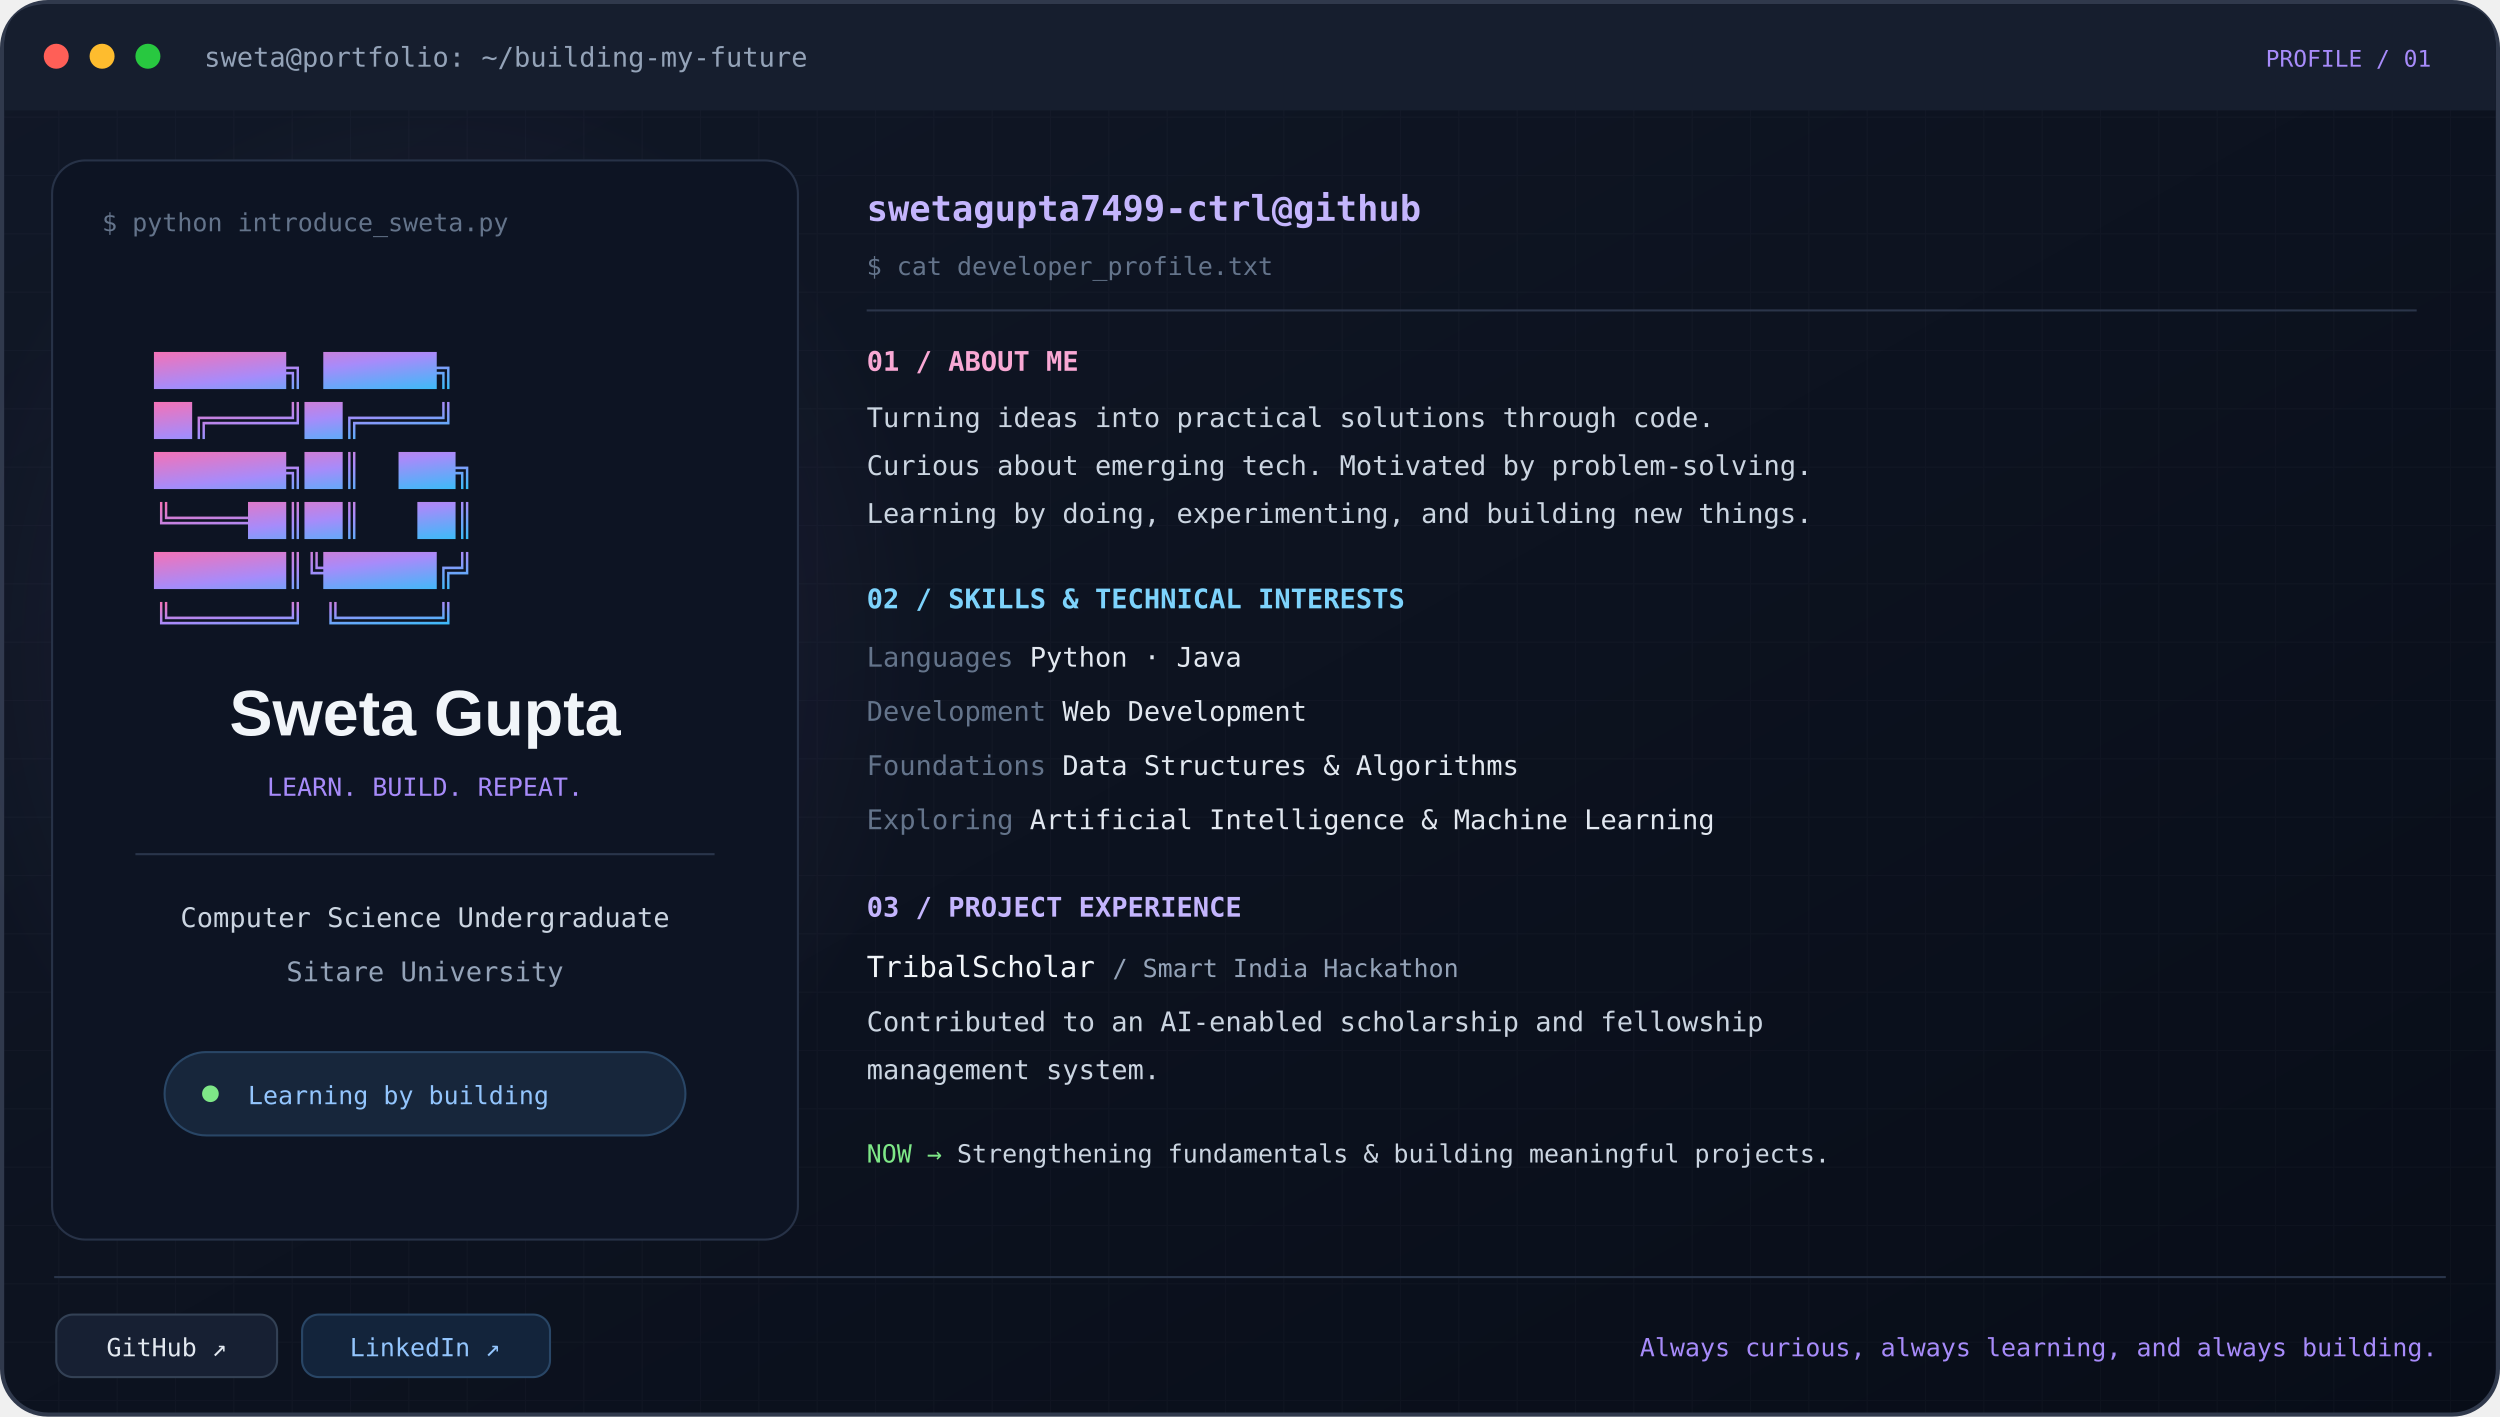
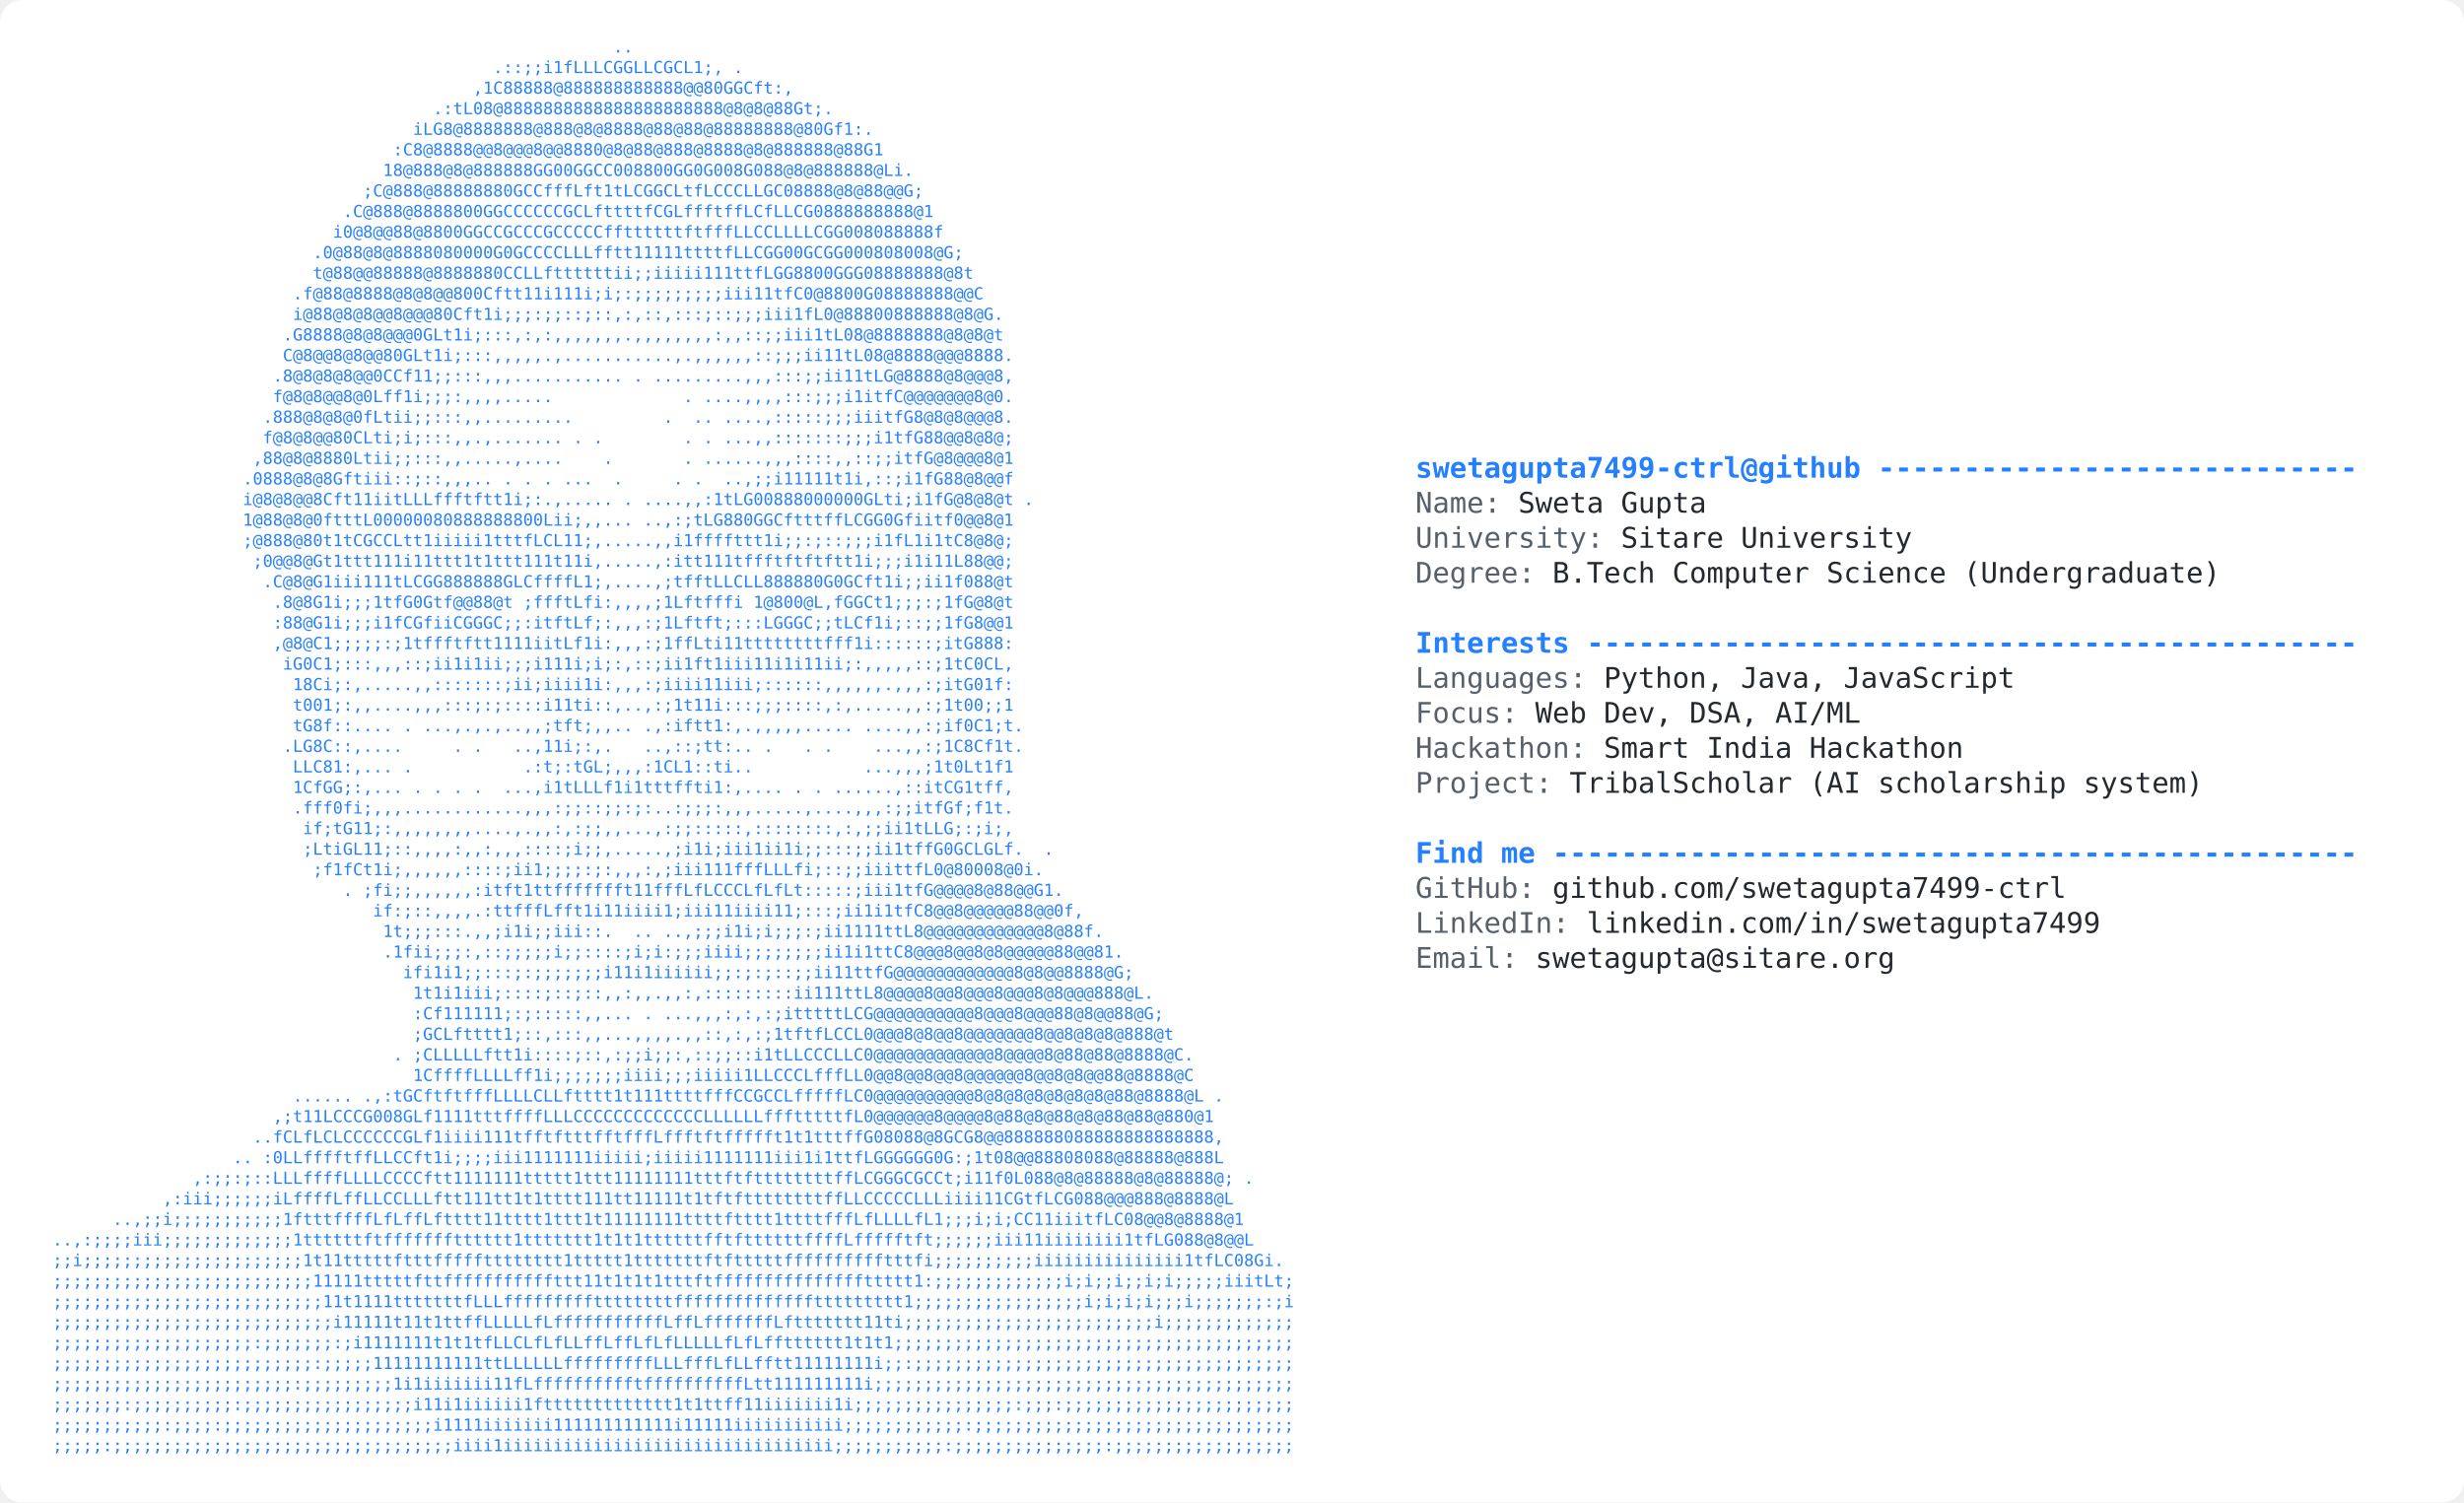
- <svg xmlns="http://www.w3.org/2000/svg" width="1200" height="680" viewBox="0 0 1200 680" role="img" aria-labelledby="cardTitle cardDescription">
-   <defs>
-     <linearGradient id="accent" x1="0" y1="0" x2="1" y2="1">
-       <stop offset="0%" stop-color="#f472b6" />
-       <stop offset="50%" stop-color="#a78bfa" />
-       <stop offset="100%" stop-color="#38bdf8" />
-     </linearGradient>
-     <linearGradient id="background" x1="0" y1="0" x2="1" y2="1">
-       <stop offset="0%" stop-color="#111827" />
-       <stop offset="100%" stop-color="#080d18" />
-     </linearGradient>
-     <radialGradient id="glow">
-       <stop offset="0%" stop-color="#a78bfa" stop-opacity="0.13" />
-       <stop offset="100%" stop-color="#a78bfa" stop-opacity="0" />
-     </radialGradient>
-     <pattern id="grid" width="28" height="28" patternUnits="userSpaceOnUse">
-       <path d="M28 0H0V28" fill="none" stroke="#94a3b8" stroke-opacity="0.035" />
-     </pattern>
-   </defs>
-   <rect x="1" y="1" width="1198" height="678" rx="22" fill="url(#background)" stroke="#30394c" stroke-width="2" />
-   <rect x="2" y="2" width="1196" height="676" rx="21" fill="url(#grid)" />
-   <ellipse cx="210" cy="310" rx="240" ry="270" fill="url(#glow)" />
-   <path d="M23 2H1177Q1198 2 1198 23V53H2V23Q2 2 23 2" fill="#161e2e" />
-   <circle cx="27" cy="27" r="6" fill="#ff5f57" />
-   <circle cx="49" cy="27" r="6" fill="#febc2e" />
-   <circle cx="71" cy="27" r="6" fill="#28c840" />
-   <text x="98" y="32" font-family="Consolas, Menlo, monospace" font-size="13" fill="#94a3b8">
-     sweta@portfolio: ~/building-my-future
+ <svg xmlns="http://www.w3.org/2000/svg" width="1126" height="686.6" viewBox="0 0 1126 686.6" font-family="Fira Code, Consolas, Menlo, monospace">
+   <rect width="100%" height="100%" fill="#ffffff" rx="10" />
+   <text x="24" y="24.0" font-size="7.6" fill="#2580ff" xml:space="preserve">                                                        ..</text>
+   <text x="24" y="33.4" font-size="7.6" fill="#2580ff" xml:space="preserve">                                            .::;;i1fLLLCGGLLCGCL1;, .</text>
+   <text x="24" y="42.8" font-size="7.6" fill="#2580ff" xml:space="preserve">                                          ,1C88888@888888888888@@80GGCft:,</text>
+   <text x="24" y="52.2" font-size="7.6" fill="#2580ff" xml:space="preserve">                                      .:tL08@8888888888888888888888@8@8@88Gt;.</text>
+   <text x="24" y="61.6" font-size="7.6" fill="#2580ff" xml:space="preserve">                                    iLG8@8888888@888@8@8888@88@88@88888888@80Gf1:.</text>
+   <text x="24" y="71.0" font-size="7.6" fill="#2580ff" xml:space="preserve">                                  :C8@8888@@8@@@8@@8880@8@88@888@8888@8@888888@88G1</text>
+   <text x="24" y="80.4" font-size="7.6" fill="#2580ff" xml:space="preserve">                                 18@888@8@888888GG00GGCC008800GG0G008G088@8@888888@Li.</text>
+   <text x="24" y="89.8" font-size="7.6" fill="#2580ff" xml:space="preserve">                               ;C@888@88888880GCCfffLft1tLCGGCLtfLCCCLLGC08888@8@88@@G;</text>
+   <text x="24" y="99.2" font-size="7.6" fill="#2580ff" xml:space="preserve">                             .C@888@8888800GGCCCCCCGCLfttttfCGLffftffLCfLLCG0888888888@1</text>
+   <text x="24" y="108.6" font-size="7.6" fill="#2580ff" xml:space="preserve">                            i0@8@@88@8800GGCCGCCCGCCCCCffttttttftfffLLCCLLLLCGG008088888f</text>
+   <text x="24" y="118.0" font-size="7.6" fill="#2580ff" xml:space="preserve">                          .0@88@8@8888080000G0GCCCCLLLfftt11111ttttfLLCGG00GCGG000808008@G;</text>
+   <text x="24" y="127.4" font-size="7.6" fill="#2580ff" xml:space="preserve">                          t@88@@88888@8888880CCLLfttttttii;;iiiii111ttfLGG8800GGG08888888@8t</text>
+   <text x="24" y="136.8" font-size="7.6" fill="#2580ff" xml:space="preserve">                        .f@88@8888@8@8@@800Cftt11i111i;i;:;;;;;;;;;iii11tfC0@8800G08888888@@C</text>
+   <text x="24" y="146.2" font-size="7.6" fill="#2580ff" xml:space="preserve">                        i@88@8@8@@8@@@80Cft1i;;;:;;::;::,:,::,:::;::;;;iii1fL0@88800888888@8@G.</text>
+   <text x="24" y="155.6" font-size="7.6" fill="#2580ff" xml:space="preserve">                       .G8888@8@8@@@0GLt1i;:::,:,:,,,,,,,.,,,,,,,,:,,::;;iii1tL08@8888888@8@8@t</text>
+   <text x="24" y="165.0" font-size="7.6" fill="#2580ff" xml:space="preserve">                       C@8@@8@8@@80GLt1i;:::,,,,,.,...........,.,,,,,,::;;;ii11tL08@8888@@@8888.</text>
+   <text x="24" y="174.4" font-size="7.6" fill="#2580ff" xml:space="preserve">                      .8@8@8@8@@0CCf11;;:::,,,........... . .........,,,:::;;ii11tLG@8888@8@@@8,</text>
+   <text x="24" y="183.8" font-size="7.6" fill="#2580ff" xml:space="preserve">                      f@8@8@@8@0Lff1i;;;:,,,,.....             . ....,,,,:::;;;i1itfC@@@@@@@8@0.</text>
+   <text x="24" y="193.2" font-size="7.6" fill="#2580ff" xml:space="preserve">                     .888@8@8@0fLtii;;:::,,.........         .  .. ....,:::::;;;iiitfG8@8@8@@@8.</text>
+   <text x="24" y="202.6" font-size="7.6" fill="#2580ff" xml:space="preserve">                     f@8@8@@80CLti;i;:::,,.,....... . .        . . ...,,:::::::;;;i1tfG88@@8@8@;</text>
+   <text x="24" y="212.0" font-size="7.6" fill="#2580ff" xml:space="preserve">                    ,88@8@8880Ltii;;:::,,.....,....    .       . ......,,,::::,,::;;itfG@8@@@8@1</text>
+   <text x="24" y="221.4" font-size="7.6" fill="#2580ff" xml:space="preserve">                   .0888@8@8Gftiii::;::,,,.. . . . ...  .     . .  ..,;;i11111t1i,::;i1fG88@8@@f</text>
+   <text x="24" y="230.8" font-size="7.6" fill="#2580ff" xml:space="preserve">                   i@8@8@@8Cft11iitLLLffftftt1i;:.,..... . ....,,:1tLG00888000000GLti;i1fG@8@8@t .</text>
+   <text x="24" y="240.2" font-size="7.6" fill="#2580ff" xml:space="preserve">                   1@88@8@0ftttL00000080888888800Lii;,,... ..,:;tLG880GGCftttffLCGG0Gfiitf0@@8@1</text>
+   <text x="24" y="249.6" font-size="7.6" fill="#2580ff" xml:space="preserve">                   ;@888@80t1tCGCCLtt1iiiii1tttfLCL11;,.....,,i1ffffttt1i;;:;::;;;i1fL1i1tC8@8@;</text>
+   <text x="24" y="259.0" font-size="7.6" fill="#2580ff" xml:space="preserve">                    ;0@@8@Gt1ttt111i11ttt1t1ttt111t11i,.....,:itt111tffftftftftt1i;;;i1i11L88@@;</text>
+   <text x="24" y="268.4" font-size="7.6" fill="#2580ff" xml:space="preserve">                     .C@8@G1iii111tLCGG888888GLCffffL1;,....,;tfftLLCLL888880G0GCft1i;;ii1f088@t</text>
+   <text x="24" y="277.8" font-size="7.6" fill="#2580ff" xml:space="preserve">                      .8@8G1i;;;1tfG0Gtf@@88@t ;ffftLfi:,,,,;1Lftfffi 1@800@L,fGGCt1;;;:;1fG@8@t</text>
+   <text x="24" y="287.2" font-size="7.6" fill="#2580ff" xml:space="preserve">                      :88@G1i;;;i1fCGfiiCGGGC;;:itftLf;:,,,:;1Lftft;:::LGGGC;;tLCf1i;::;;1fG8@@1</text>
+   <text x="24" y="296.6" font-size="7.6" fill="#2580ff" xml:space="preserve">                      ,@8@C1;;;;;:;1tffftftt1111iitLf1i:,,,:;1ffLti11ttttttttfff1i::::::;itG888:</text>
+   <text x="24" y="306.0" font-size="7.6" fill="#2580ff" xml:space="preserve">                       iG0C1;:::,,,::;ii1i1ii;;;i111i;i;:,::;ii1ft1iii11i1i11ii;:,,,,,::;1tC0CL,</text>
+   <text x="24" y="315.4" font-size="7.6" fill="#2580ff" xml:space="preserve">                        18Ci;:,.....,,:::::::;ii;iiii1i:,,,:;iiii11iii;::::::,,,,,,.,,,:;itG01f:</text>
+   <text x="24" y="324.8" font-size="7.6" fill="#2580ff" xml:space="preserve">                        t001;:,,....,,,:::;:;::::i11ti::,..,:;1t11i:::;;;::::,:,.....,,:;1t00;;1</text>
+   <text x="24" y="334.2" font-size="7.6" fill="#2580ff" xml:space="preserve">                        tG8f::.... . ...,.,.,..,,;tft;,,.. .,:iftt1:,.,,,,,..... ....,,:;if0C1;t.</text>
+   <text x="24" y="343.6" font-size="7.6" fill="#2580ff" xml:space="preserve">                       .LG8C::,....     . .   ..,11i;:,.   ..,::;tt:.. .   . .    ...,,:;1C8Cf1t.</text>
+   <text x="24" y="353.0" font-size="7.6" fill="#2580ff" xml:space="preserve">                        LLC81:,... .           .:t;:tGL;,,,:1CL1::ti..           ...,,,;1t0Lt1f1</text>
+   <text x="24" y="362.4" font-size="7.6" fill="#2580ff" xml:space="preserve">                        1CfGG;:,... . . . .  ...,i1tLLLf1i1tttffti1:,.... . . ......,::itCG1tff,</text>
+   <text x="24" y="371.8" font-size="7.6" fill="#2580ff" xml:space="preserve">                        .fff0fi;,,,............,,,:;;::;;:;:..:;;;:,,,.....,....,,,:;;itfGf;f1t.</text>
+   <text x="24" y="381.2" font-size="7.6" fill="#2580ff" xml:space="preserve">                         if;tG11;:,,,,,,,,....,.,,:,:;;,,...,:;;:::::,::::::::,:,;;ii1tLLG;:;i;,</text>
+   <text x="24" y="390.6" font-size="7.6" fill="#2580ff" xml:space="preserve">                         ;LtiGL11;::,,,,:,,:,,,::::;i;;,.....,;i1i;iii1ii1i;;:::;;ii1tffG0GCLGLf.  .</text>
+   <text x="24" y="400.0" font-size="7.6" fill="#2580ff" xml:space="preserve">                          ;f1fCt1i;,,,,,,::::;ii1;;;;:;:,,,:,;iii111fffLLLfi;::;;iiittfL0@80008@0i.</text>
+   <text x="24" y="409.4" font-size="7.6" fill="#2580ff" xml:space="preserve">                             . ;fi;;,,,,,,:itft1ttffffffft11fffLfLCCCLfLfLt:::::;iii1tfG@@@@8@88@@G1.</text>
+   <text x="24" y="418.8" font-size="7.6" fill="#2580ff" xml:space="preserve">                                if:;::,,,,.:ttfffLfft1i11iiii1;iii11iiii11;:::;ii1i1tfC8@@8@@@@@88@@0f,</text>
+   <text x="24" y="428.2" font-size="7.6" fill="#2580ff" xml:space="preserve">                                 1t;;;:::.,,;i1i;;iii::.  .. ..,;;;i1i;i;;;:;ii1111ttL8@@@@@@@@@@@@8@88f.</text>
+   <text x="24" y="437.6" font-size="7.6" fill="#2580ff" xml:space="preserve">                                 .1fii;;;:,::;;;;;i;;::::;i;i:;;;iiii;;;;;;;;ii1i1ttC8@@@8@@8@8@@@@@88@@81.</text>
+   <text x="24" y="447.0" font-size="7.6" fill="#2580ff" xml:space="preserve">                                   ifi1i1;;:::;:;;;;;;;i11i1iiiiii;;:;:;::;;ii11ttfG@@@@@@@@@@@@8@8@@8888@G;</text>
+   <text x="24" y="456.4" font-size="7.6" fill="#2580ff" xml:space="preserve">                                    1t1i1iii;::::;::;::,,:,,.,,:,:::::::::ii111ttL8@@@@8@@8@@@8@@@8@8@@@888@L.</text>
+   <text x="24" y="465.8" font-size="7.6" fill="#2580ff" xml:space="preserve">                                    :Cf111111;:;:::::,,... . ...,,,:,:,:;itttttLCG@@@@@@@@@@8@@@8@@@88@8@@88@G;</text>
+   <text x="24" y="475.2" font-size="7.6" fill="#2580ff" xml:space="preserve">                                    ;GCLftttt1;::,:::,,...,,,,.,,::,:,:;1tftfLCCL0@@@8@8@@8@@@@@@@8@@8@8@8@888@t</text>
+   <text x="24" y="484.6" font-size="7.6" fill="#2580ff" xml:space="preserve">                                  . ;CLLLLLftt1i::::;::,:;;i;;:,::;;::i1tLLCCCLLC0@@@@@@@@@@@@8@@@@8@88@88@8888@C.</text>
+   <text x="24" y="494.0" font-size="7.6" fill="#2580ff" xml:space="preserve">                                    1CffffLLLLff1i;;;;;;;iiii;;;iiiii1LLCCCLfffLL0@@8@@8@@8@@@@@@8@@8@8@@88@8888@C</text>
+   <text x="24" y="503.4" font-size="7.6" fill="#2580ff" xml:space="preserve">                        ...... .,:tGCftftfffLLLLCLLftttt1t111ttttfffCCGCCLfffffLC0@@@@@@@@@@8@8@8@8@8@8@8@88@8888@L .</text>
+   <text x="24" y="512.8" font-size="7.6" fill="#2580ff" xml:space="preserve">                      ,;t11LCCCG008GLf1111tttffffLLLCCCCCCCCCCCCCLLLLLLffftttttfL0@@@@@@8@@@@8@88@8@88@8@88@88@880@1</text>
+   <text x="24" y="522.2" font-size="7.6" fill="#2580ff" xml:space="preserve">                    ..fCLfLCLCCCCCCGLf1iiii111tfftftttfftfffLffftftffffft1t1tttffG08088@8GCG8@@888888088888888888888,</text>
+   <text x="24" y="531.6" font-size="7.6" fill="#2580ff" xml:space="preserve">                  .. :0LLfffftffLLCCft1i;;;;iii1111111iiiii;iiiii1111111iii1i1ttfLGGGGGG0G:;1t08@@88808088@88888@888L</text>
+   <text x="24" y="541.0" font-size="7.6" fill="#2580ff" xml:space="preserve">              ,:;;:;::LLLffffLLLLCCCCftt1111111ttttt1ttt11111111tttftfttttttttffLCGGGCGCCt;i11f0L088@8@88888@8@88888@; .</text>
+   <text x="24" y="550.4" font-size="7.6" fill="#2580ff" xml:space="preserve">           ,:iii;;;;;;iLffffLffLLCCLLLftt111tt1t1tttt111tt11111t1tftfttttttttffLLCCCCCLLLiiii11CGtfLCG088@@@888@8888@L</text>
+   <text x="24" y="559.8" font-size="7.6" fill="#2580ff" xml:space="preserve">      ..,;;i;;;;;;;;;;;1ftttffffLfLffLftttt11tttt1ttt1t11111111ttttftttt1ttttfffLfLLLLfL1;;;i;i;CC11iiitfLC08@@8@8888@1</text>
+   <text x="24" y="569.2" font-size="7.6" fill="#2580ff" xml:space="preserve">..,:;;;;iii;;;;;;;;;;;;;1ttttttftffffffftttttt1ttttttt1t1t1ttttttfftfttttttffffLffffftft;;;;;;iii11iiiiiiii1tfLG088@8@@L</text>
+   <text x="24" y="578.6" font-size="7.6" fill="#2580ff" xml:space="preserve">;;i;;;;;;;;;;;;;;;;;;;;;;1t11tttttftttffffftttttttt1ttttt1tttttttftftttttfffffffffftttfi;;;;;;;;;;iiiiiiiiiiiiiii1tfLC08Gi.</text>
+   <text x="24" y="588.0" font-size="7.6" fill="#2580ff" xml:space="preserve">;;;;;;;;;;;;;;;;;;;;;;;;;;11111tttttfttfffffffffffttt11t1t1t1tttftfffffffffffffffttttt1:;;;;;;;;;;;;;i;i;;i;;i;i;;;;;iiitLt;</text>
+   <text x="24" y="597.4" font-size="7.6" fill="#2580ff" xml:space="preserve">;;;;;;;;;;;;;;;;;;;;;;;;;;;11t1111tttttttfLLLfffffffffttttttttffffffffffffffttttttttt1;;;;;;;;;;;;;;;;;i;i;i;i;;;i;;;;;;;:;i</text>
+   <text x="24" y="606.8" font-size="7.6" fill="#2580ff" xml:space="preserve">;;;;;;;;;;;;;;;;;;;;;;;;;;;;i11111t11t1ttffLLLLLfLfffffffffffLffLfffffffLfttttttt11ti;;;;;;;;;;;;;;;;;;;;;;;;;i;;;;;;;;;;;;;</text>
+   <text x="24" y="616.2" font-size="7.6" fill="#2580ff" xml:space="preserve">;;;;;;;;;;;;;;;;;;;;:;;;;;;;:;i1111111t1t1tfLLCLfLfLLffLffLfLfLLLLLfLfLfftttttt1t1t1;;;;;;;;;;;;;;;;;;;;;;;;;;;;;;;;;;;;;;;;</text>
+   <text x="24" y="625.6" font-size="7.6" fill="#2580ff" xml:space="preserve">;;;;;;;;;;;;;;;;;;;;;;;;;;:;;;;;11111111111ttLLLLLLfffffffffLLLfffLfLLfftt11111111i;;:;;;;;;;;;;;;;;;;;;;;;;;;;;;;;;;;;;;;;;</text>
+   <text x="24" y="635.0" font-size="7.6" fill="#2580ff" xml:space="preserve">;;;;;;;;;;;;;;;;;;;;;;;;:;;;;;;;;;1i1iiiiiii11fLfffffffffftffffffffffLtt111111111i;;;;;;;;;;;;;;;;;;;;;;;;;;;;;;;;;;;;;;;;;;</text>
+   <text x="24" y="644.4" font-size="7.6" fill="#2580ff" xml:space="preserve">;;;;;;;:;;;;;;;;;;:;;;;;;;;;;;;;;;;;i11i1iiiiii1fttttttttttttt1t1ttff11iiiiiii1i;;;;;;;;;;;;;;;;:;;;:;;;;;;;;;;;;;;;;;;;;;;;</text>
+   <text x="24" y="653.8" font-size="7.6" fill="#2580ff" xml:space="preserve">;;;;;;;;;;;:;;;;:;;;;;;;;;;;;;;;;;;;;;i1111iiiiiii111111111111i11111iiiiiiiiiii;;;;;;;;;;;;:;;;;;;;;;;;;;;;;;;;;;;;;;;;;;;;;</text>
+   <text x="24" y="663.2" font-size="7.6" fill="#2580ff" xml:space="preserve">;;;;;:;;;;;;;;;;;;;;;;;;;;;;;;;;;;;;;;;;iiii1iiiiiiiiiiiiiiiiiiiiiiiiiiiiiiiii;;;;;;;;;;;:;;;;;;;;;;;;;;;:;;;;;;;;;;;;;;;;;;</text>
+   <text x="646.8" y="218.3" font-size="13" fill="#2580ff" font-weight="bold">swetagupta7499-ctrl@github  ----------------------------</text>
+   <text x="646.8" y="234.3" font-size="13">
+     <tspan fill="#57606a">Name:</tspan>
+     <tspan fill="#24292f">Sweta Gupta</tspan>
  </text>
-   <text x="1167" y="32" text-anchor="end" font-family="Consolas, Menlo, monospace" font-size="11" fill="#a78bfa">
-     PROFILE / 01
+   <text x="646.8" y="250.3" font-size="13">
+     <tspan fill="#57606a">University:</tspan>
+     <tspan fill="#24292f">Sitare University</tspan>
  </text>
-   <rect x="25" y="77" width="358" height="518" rx="16" fill="#0d1423" stroke="#273247" />
-   <text x="49" y="111" font-family="Consolas, Menlo, monospace" font-size="12" fill="#64748b">
-     $ python introduce_sweta.py
+   <text x="646.8" y="266.3" font-size="13">
+     <tspan fill="#57606a">Degree:</tspan>
+     <tspan fill="#24292f">B.Tech Computer Science (Undergraduate)</tspan>
  </text>
-   <g font-family="Consolas, Menlo, monospace" font-size="15" font-weight="700" fill="url(#accent)" xml:space="preserve">
-     <text x="65" y="183"> ███████╗ ██████╗ </text>
-     <text x="65" y="207"> ██╔════╝██╔════╝ </text>
-     <text x="65" y="231"> ███████╗██║  ███╗</text>
-     <text x="65" y="255"> ╚════██║██║   ██║</text>
-     <text x="65" y="279"> ███████║╚██████╔╝</text>
-     <text x="65" y="303"> ╚══════╝ ╚═════╝ </text>
-   </g>
-   <text x="204" y="353" text-anchor="middle" font-family="Arial, Helvetica, sans-serif" font-size="31" font-weight="700" fill="#f1f5f9">
-     Sweta Gupta
+   <text x="646.8" y="298.3" font-size="13" fill="#2580ff" font-weight="bold">Interests  ---------------------------------------------</text>
+   <text x="646.8" y="314.3" font-size="13">
+     <tspan fill="#57606a">Languages:</tspan>
+     <tspan fill="#24292f">Python, Java, JavaScript</tspan>
  </text>
-   <text x="204" y="382" text-anchor="middle" font-family="Consolas, Menlo, monospace" font-size="12" fill="#a78bfa">
-     LEARN. BUILD. REPEAT.
+   <text x="646.8" y="330.3" font-size="13">
+     <tspan fill="#57606a">Focus:</tspan>
+     <tspan fill="#24292f">Web Dev, DSA, AI/ML</tspan>
  </text>
-   <line x1="65" y1="410" x2="343" y2="410" stroke="#29354b" />
-   <g font-family="Consolas, Menlo, monospace" font-size="13" text-anchor="middle">
-     <text x="204" y="445" fill="#cbd5e1">
-       Computer Science Undergraduate
-     </text>
-     <text x="204" y="471" fill="#94a3b8">
-       Sitare University
-     </text>
-   </g>
-   <rect x="79" y="505" width="250" height="40" rx="20" fill="#17263b" stroke="#294666" />
-   <circle cx="101" cy="525" r="4" fill="#7ee787" />
-   <text x="119" y="530" font-family="Consolas, Menlo, monospace" font-size="12" fill="#93c5fd">
-     Learning by building
+   <text x="646.8" y="346.3" font-size="13">
+     <tspan fill="#57606a">Hackathon:</tspan>
+     <tspan fill="#24292f">Smart India Hackathon</tspan>
  </text>
-   <g font-family="Consolas, Menlo, monospace">
-     <text x="416" y="106" font-size="17" font-weight="700" fill="#c4b5fd">
-       swetagupta7499-ctrl@github
-     </text>
-     <text x="416" y="132" font-size="12" fill="#64748b">
-       $ cat developer_profile.txt
-     </text>
-     <line x1="416" y1="149" x2="1160" y2="149" stroke="#2b354a" />
-     <text x="416" y="178" font-size="13" font-weight="700" fill="#f9a8d4">
-       01 / ABOUT ME
-     </text>
-     <g font-size="13" fill="#cbd5e1">
-       <text x="416" y="205">
-         Turning ideas into practical solutions through code.
-       </text>
-       <text x="416" y="228">
-         Curious about emerging tech. Motivated by problem-solving.
-       </text>
-       <text x="416" y="251">
-         Learning by doing, experimenting, and building new things.
-       </text>
-     </g>
-     <text x="416" y="292" font-size="13" font-weight="700" fill="#7dd3fc">
-       02 / SKILLS &amp; TECHNICAL INTERESTS
-     </text>
-     <text x="416" y="320" font-size="13">
-       <tspan fill="#64748b">Languages   </tspan>
-       <tspan fill="#e2e8f0">Python · Java</tspan>
-     </text>
-     <text x="416" y="346" font-size="13">
-       <tspan fill="#64748b">Development </tspan>
-       <tspan fill="#e2e8f0">Web Development</tspan>
-     </text>
-     <text x="416" y="372" font-size="13">
-       <tspan fill="#64748b">Foundations </tspan>
-       <tspan fill="#e2e8f0">Data Structures &amp; Algorithms</tspan>
-     </text>
-     <text x="416" y="398" font-size="13">
-       <tspan fill="#64748b">Exploring   </tspan>
-       <tspan fill="#e2e8f0">Artificial Intelligence &amp; Machine Learning</tspan>
-     </text>
-     <text x="416" y="440" font-size="13" font-weight="700" fill="#c4b5fd">
-       03 / PROJECT EXPERIENCE
-     </text>
-     <text x="416" y="469" font-size="14" fill="#f1f5f9">
-       TribalScholar
-       <tspan font-size="12" fill="#94a3b8"> / Smart India Hackathon</tspan>
-     </text>
-     <text x="416" y="495" font-size="13" fill="#cbd5e1">
-       Contributed to an AI-enabled scholarship and fellowship
-     </text>
-     <text x="416" y="518" font-size="13" fill="#cbd5e1">
-       management system.
-     </text>
-     <text x="416" y="558" font-size="12">
-       <tspan fill="#7ee787">NOW → </tspan>
-       <tspan fill="#cbd5e1">Strengthening fundamentals &amp; building meaningful projects.</tspan>
-     </text>
-   </g>
-   <line x1="26" y1="613" x2="1174" y2="613" stroke="#29354b" />
-   <a href="https://github.com/swetagupta7499-ctrl">
-     <rect x="27" y="631" width="106" height="30" rx="8" fill="#172033" stroke="#334155" />
-     <text x="80" y="651" text-anchor="middle" font-family="Consolas, Menlo, monospace" font-size="12" fill="#e2e8f0">
-       GitHub ↗
-     </text>
-   </a>
-   <a href="https://linkedin.com/in/sweta-gupta-463544418/">
-     <rect x="145" y="631" width="119" height="30" rx="8" fill="#13243b" stroke="#294666" />
-     <text x="204" y="651" text-anchor="middle" font-family="Consolas, Menlo, monospace" font-size="12" fill="#93c5fd">
-       LinkedIn ↗
-     </text>
-   </a>
-   <text x="1170" y="651" text-anchor="end" font-family="Consolas, Menlo, monospace" font-size="12" fill="#a78bfa">
-     Always curious, always learning, and always building.
+   <text x="646.8" y="362.3" font-size="13">
+     <tspan fill="#57606a">Project:</tspan>
+     <tspan fill="#24292f">TribalScholar (AI scholarship system)</tspan>
+   </text>
+   <text x="646.8" y="394.3" font-size="13" fill="#2580ff" font-weight="bold">Find me  -----------------------------------------------</text>
+   <text x="646.8" y="410.3" font-size="13">
+     <tspan fill="#57606a">GitHub:</tspan>
+     <tspan fill="#24292f">github.com/swetagupta7499-ctrl</tspan>
+   </text>
+   <text x="646.8" y="426.3" font-size="13">
+     <tspan fill="#57606a">LinkedIn:</tspan>
+     <tspan fill="#24292f">linkedin.com/in/swetagupta7499</tspan>
+   </text>
+   <text x="646.8" y="442.3" font-size="13">
+     <tspan fill="#57606a">Email:</tspan>
+     <tspan fill="#24292f">swetagupta@sitare.org</tspan>
  </text>
</svg>
